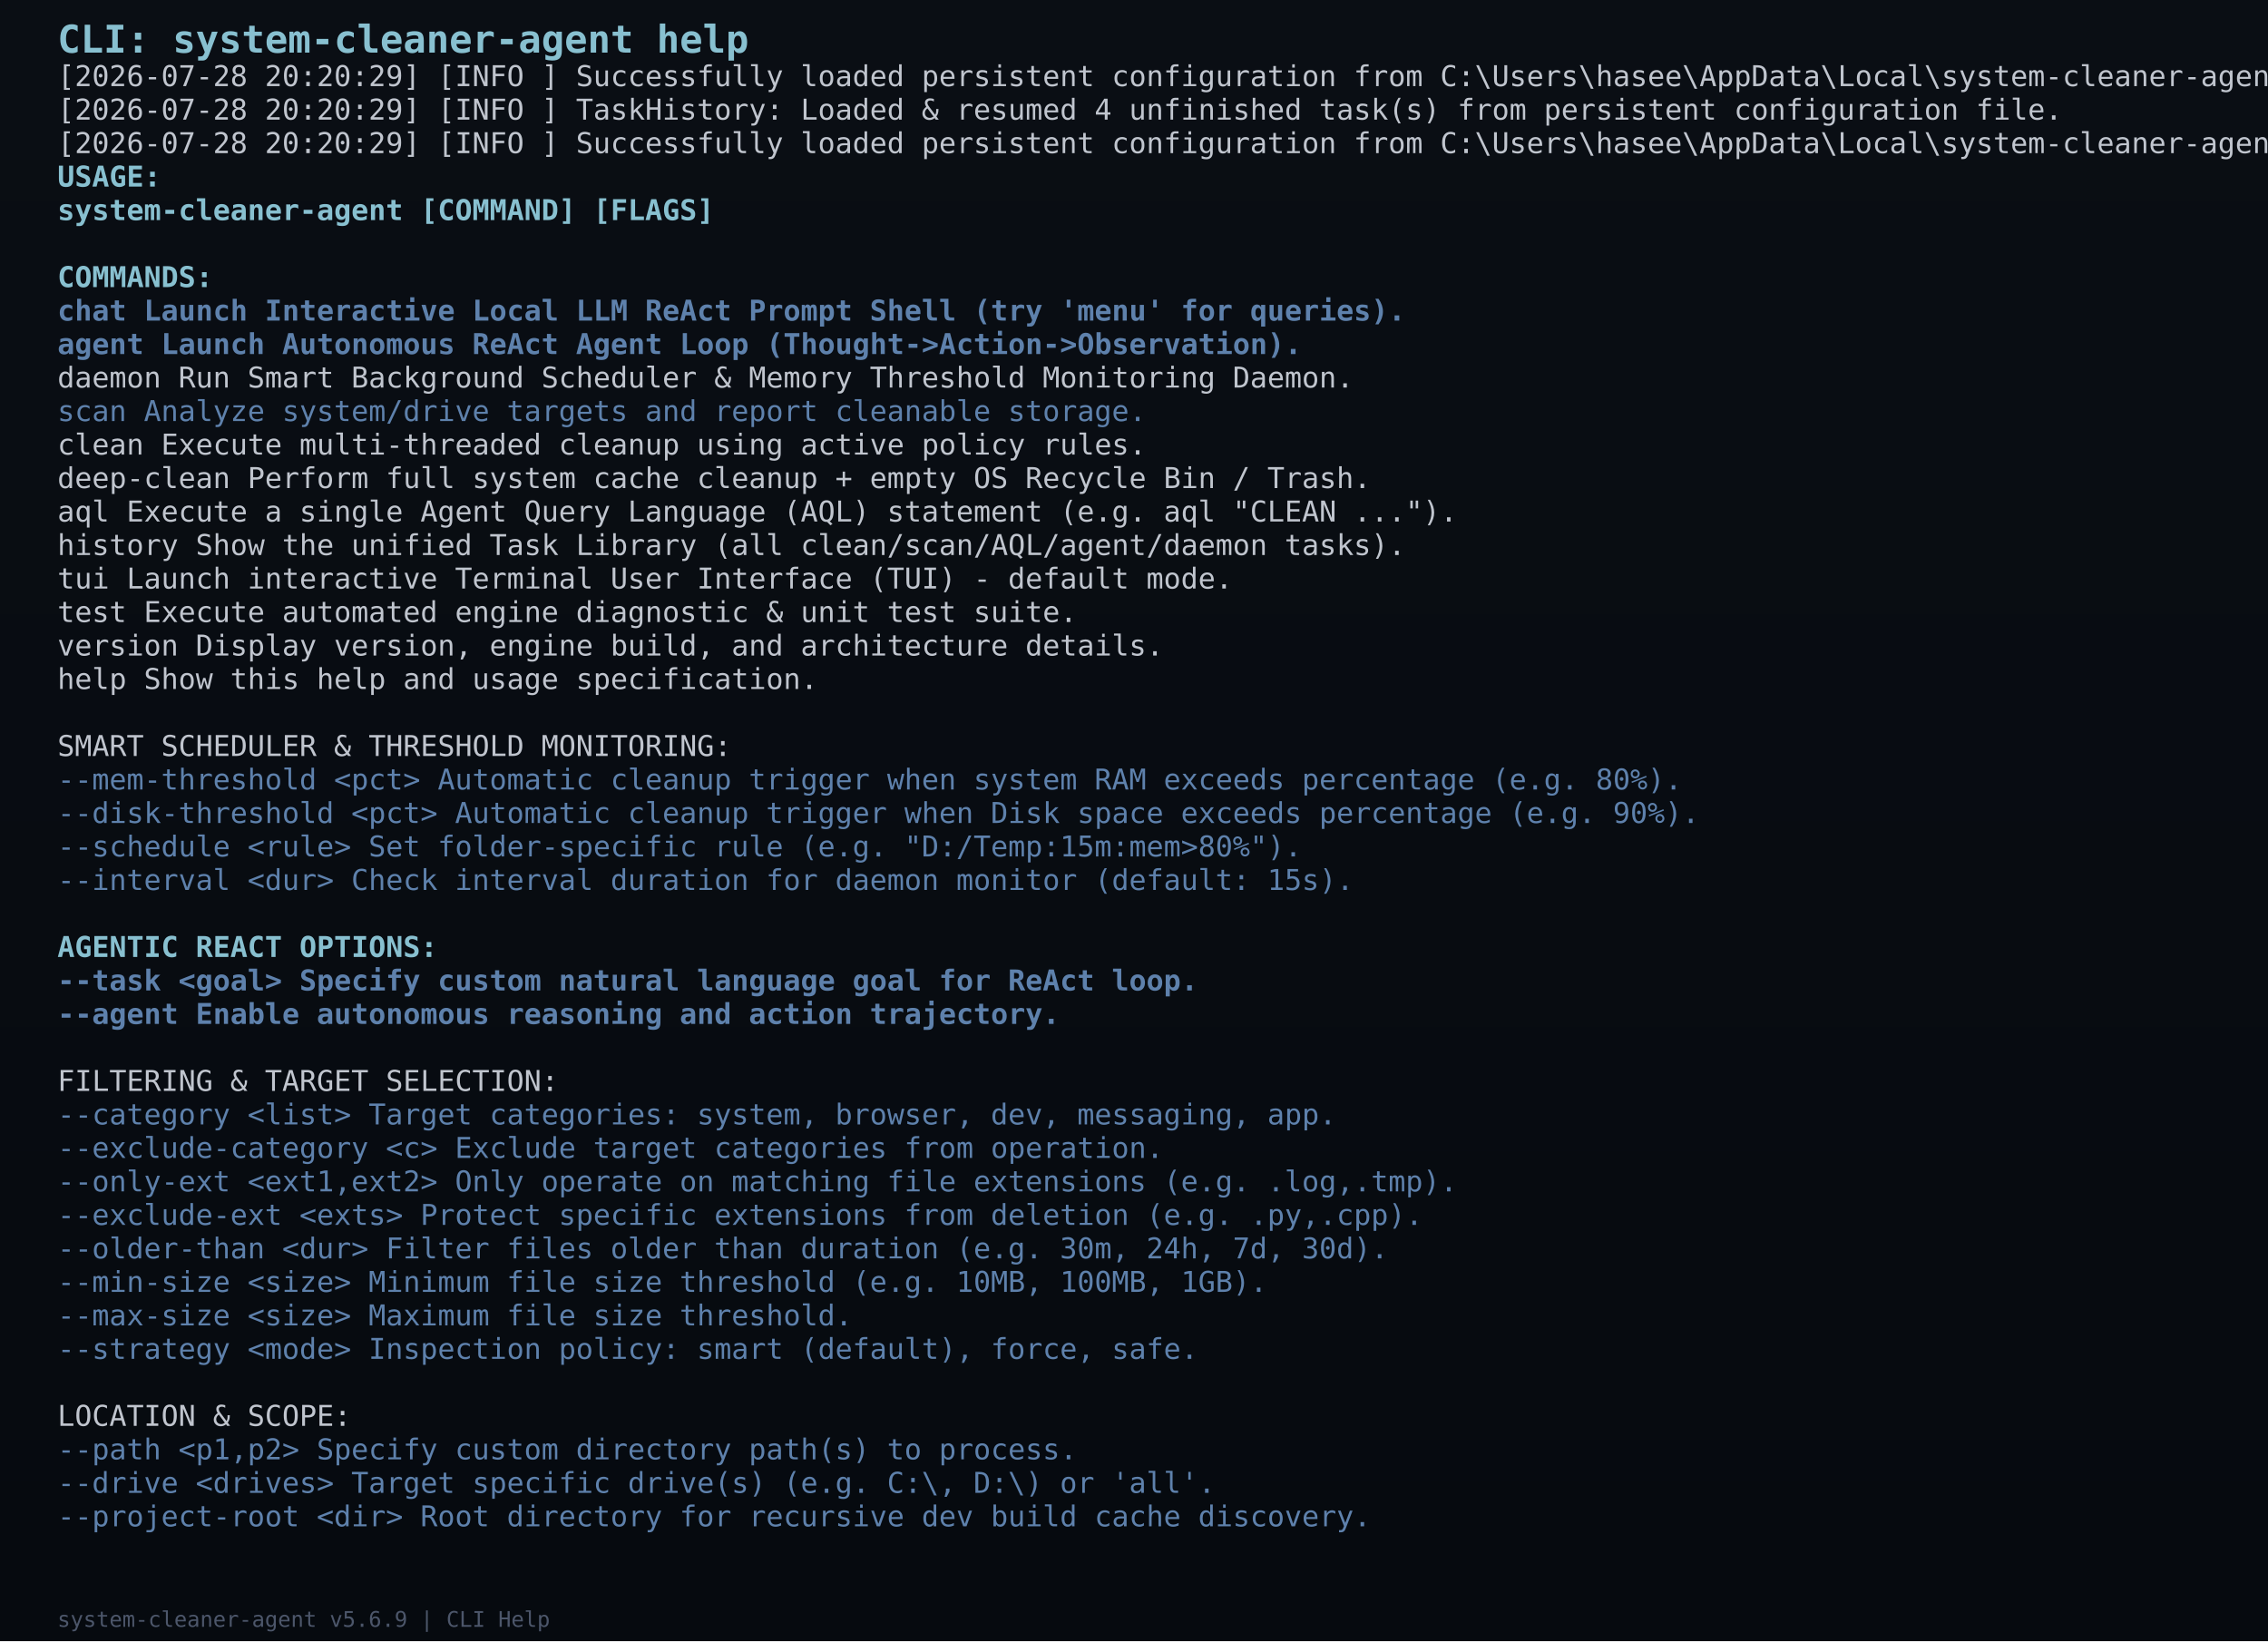
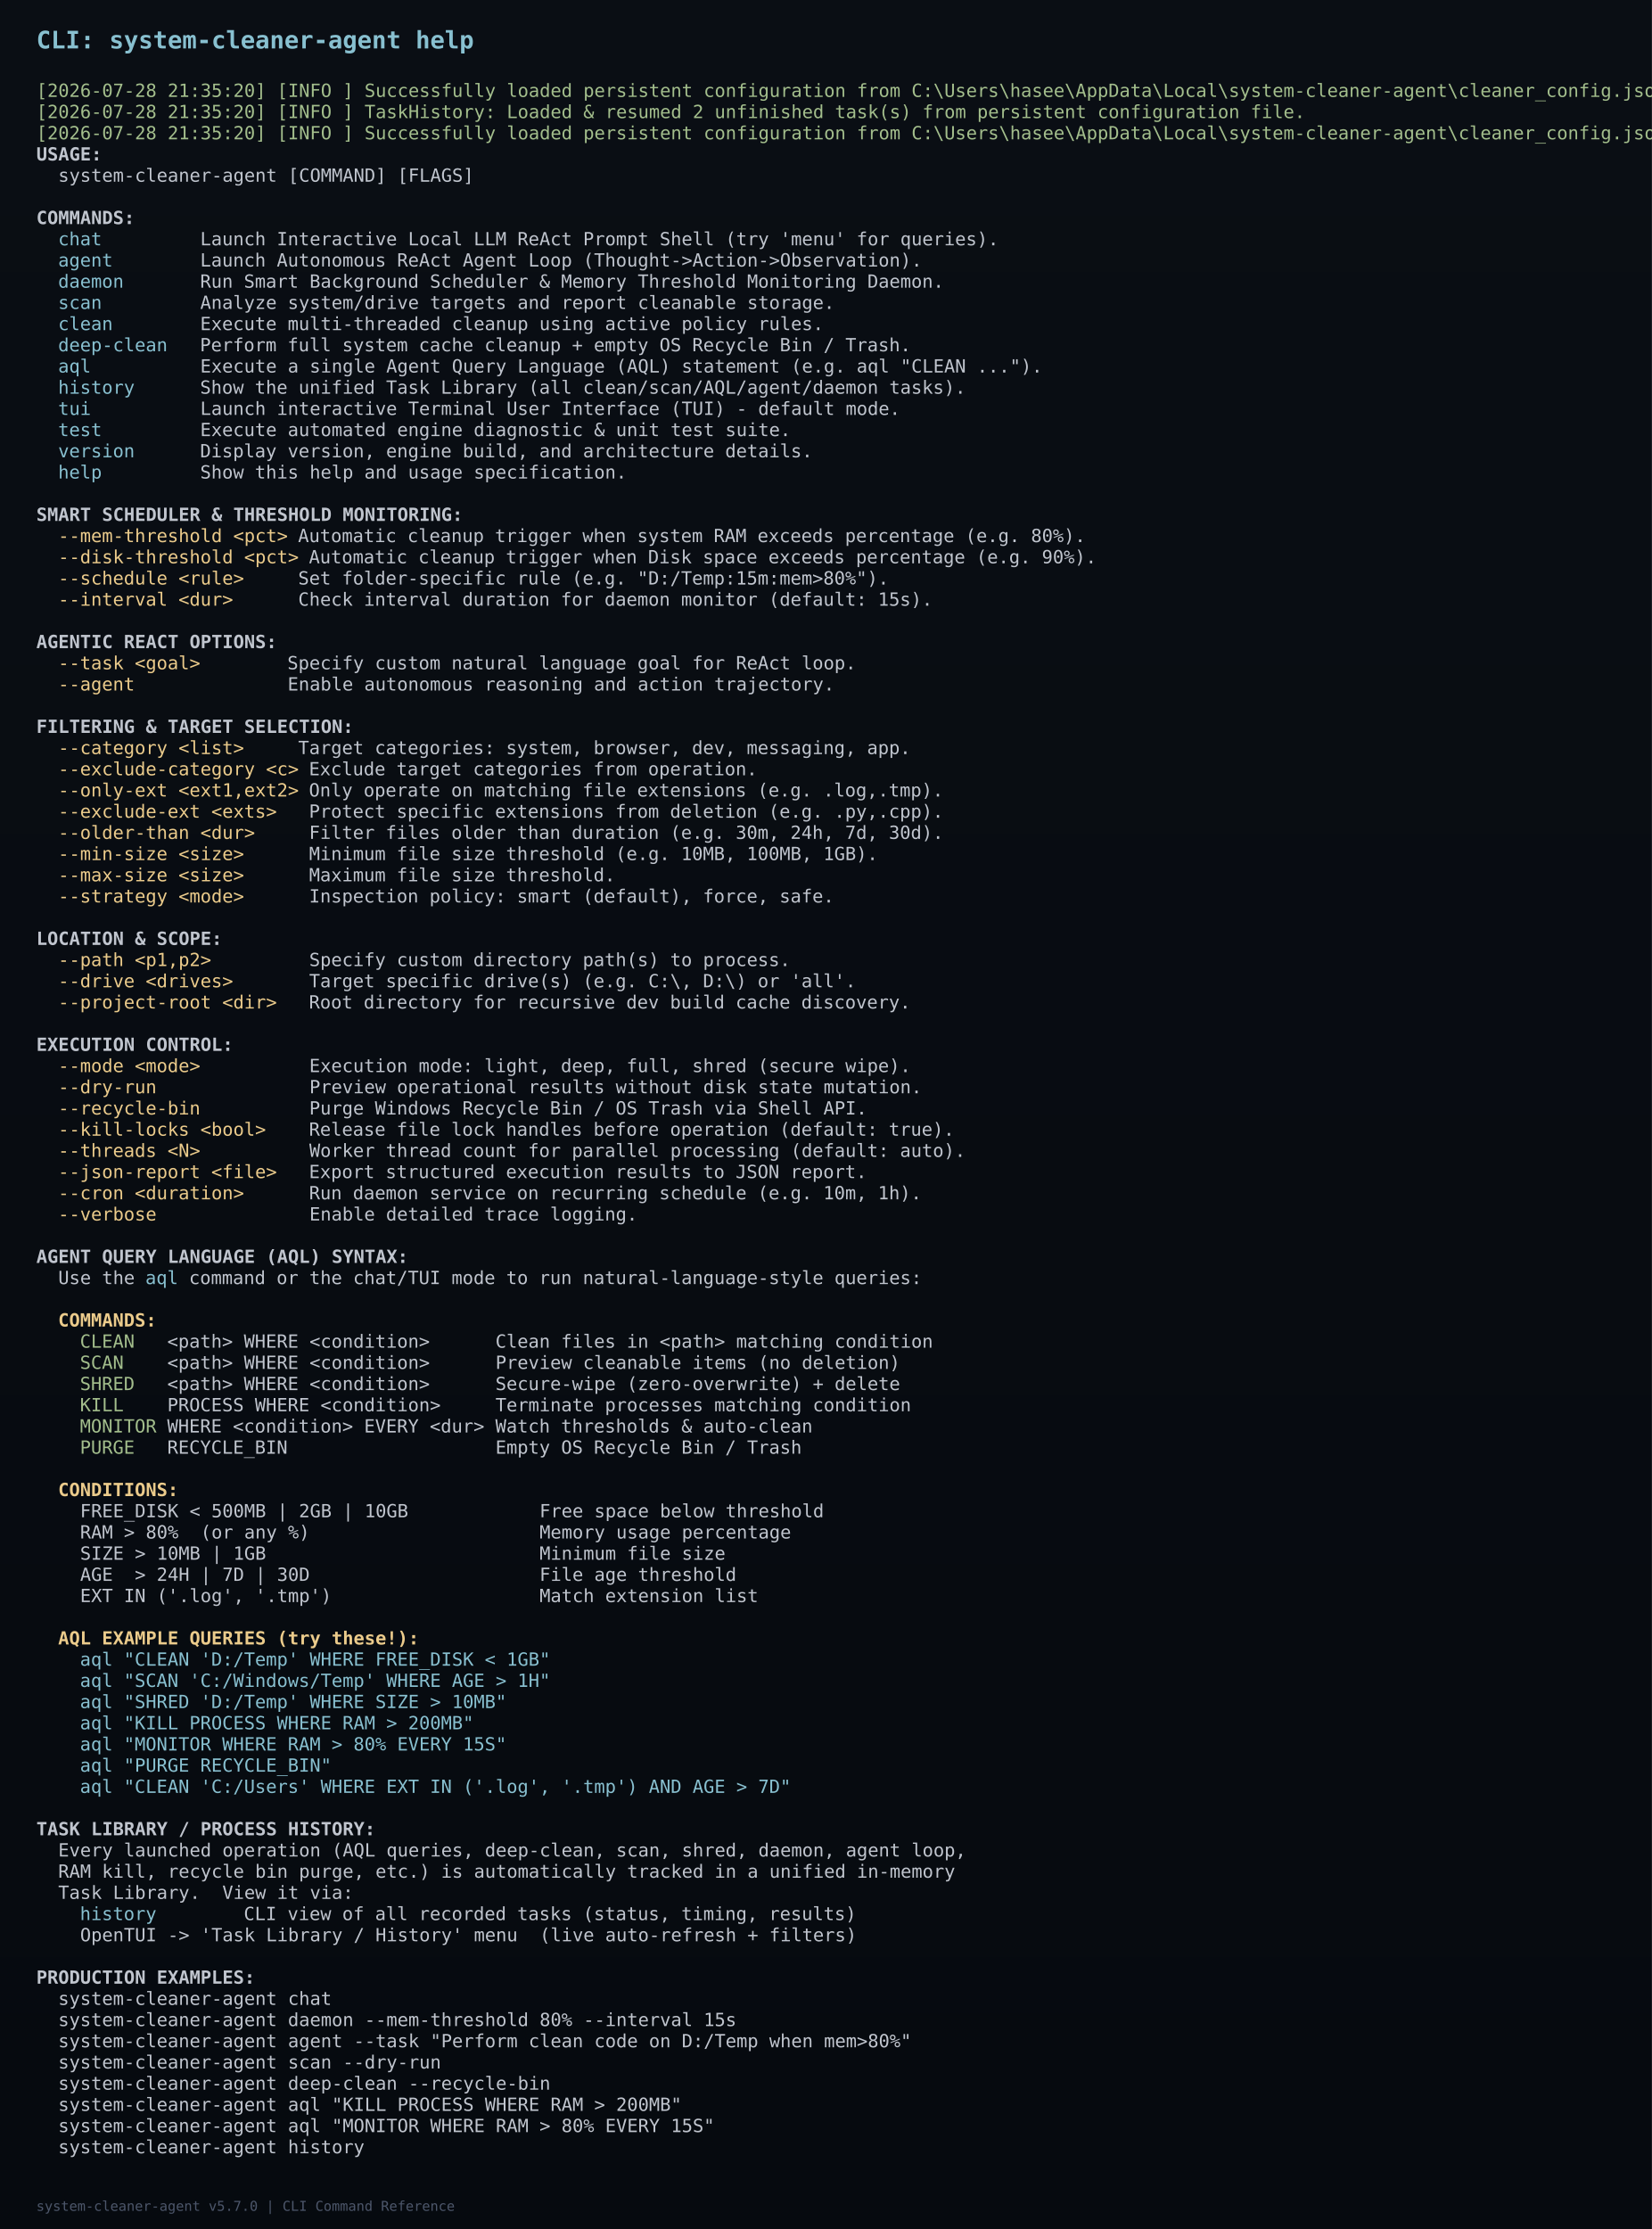
- <svg xmlns="http://www.w3.org/2000/svg" width="948" height="686" viewBox="0 0 948 686">
+ <svg xmlns="http://www.w3.org/2000/svg" width="1091" height="1472" viewBox="0 0 1091 1472">
  <defs>
    <linearGradient id="bg" x1="0%" y1="0%" x2="0%" y2="100%">
      <stop offset="0%" stop-color="#0a0e14" />
      <stop offset="100%" stop-color="#060a0f" />
    </linearGradient>
  </defs>
-   <rect width="948" height="686" fill="url(#bg)" />
-   <text x="24" y="22" font-family="Consolas, monospace" font-size="16" font-weight="bold" fill="#88c0d0">CLI: system-cleaner-agent help</text>
-   <text x="24.0" y="36" font-family="Consolas, monospace" font-size="12" font-weight="normal" fill="#c0c5ce">[2026-07-28 20:20:29] [INFO ] Successfully loaded persistent configuration from C:\Users\hasee\AppData\Local\system-cleaner-agent\cleaner_config.json</text>
-   <text x="24.0" y="50" font-family="Consolas, monospace" font-size="12" font-weight="normal" fill="#c0c5ce">[2026-07-28 20:20:29] [INFO ] TaskHistory: Loaded &amp; resumed 4 unfinished task(s) from persistent configuration file.</text>
-   <text x="24.0" y="64" font-family="Consolas, monospace" font-size="12" font-weight="normal" fill="#c0c5ce">[2026-07-28 20:20:29] [INFO ] Successfully loaded persistent configuration from C:\Users\hasee\AppData\Local\system-cleaner-agent\cleaner_config.json</text>
-   <text x="24.0" y="78" font-family="Consolas, monospace" font-size="12" font-weight="bold" fill="#88c0d0">USAGE:</text>
-   <text x="24.0" y="92" font-family="Consolas, monospace" font-size="12" font-weight="bold" fill="#88c0d0">  system-cleaner-agent [COMMAND] [FLAGS]</text>
-   <text x="24.0" y="106" font-family="Consolas, monospace" font-size="12" font-weight="normal" fill="#c0c5ce" />
-   <text x="24.0" y="120" font-family="Consolas, monospace" font-size="12" font-weight="bold" fill="#88c0d0">COMMANDS:</text>
-   <text x="24.0" y="134" font-family="Consolas, monospace" font-size="12" font-weight="bold" fill="#5e81ac">  chat         Launch Interactive Local LLM ReAct Prompt Shell (try 'menu' for queries).</text>
-   <text x="24.0" y="148" font-family="Consolas, monospace" font-size="12" font-weight="bold" fill="#5e81ac">  agent        Launch Autonomous ReAct Agent Loop (Thought-&gt;Action-&gt;Observation).</text>
-   <text x="24.0" y="162" font-family="Consolas, monospace" font-size="12" font-weight="normal" fill="#c0c5ce">  daemon       Run Smart Background Scheduler &amp; Memory Threshold Monitoring Daemon.</text>
-   <text x="24.0" y="176" font-family="Consolas, monospace" font-size="12" font-weight="normal" fill="#5e81ac">  scan         Analyze system/drive targets and report cleanable storage.</text>
-   <text x="24.0" y="190" font-family="Consolas, monospace" font-size="12" font-weight="normal" fill="#c0c5ce">  clean        Execute multi-threaded cleanup using active policy rules.</text>
-   <text x="24.0" y="204" font-family="Consolas, monospace" font-size="12" font-weight="normal" fill="#c0c5ce">  deep-clean   Perform full system cache cleanup + empty OS Recycle Bin / Trash.</text>
-   <text x="24.0" y="218" font-family="Consolas, monospace" font-size="12" font-weight="normal" fill="#c0c5ce">  aql          Execute a single Agent Query Language (AQL) statement (e.g. aql "CLEAN ...").</text>
-   <text x="24.0" y="232" font-family="Consolas, monospace" font-size="12" font-weight="normal" fill="#c0c5ce">  history      Show the unified Task Library (all clean/scan/AQL/agent/daemon tasks).</text>
-   <text x="24.0" y="246" font-family="Consolas, monospace" font-size="12" font-weight="normal" fill="#c0c5ce">  tui          Launch interactive Terminal User Interface (TUI) - default mode.</text>
-   <text x="24.0" y="260" font-family="Consolas, monospace" font-size="12" font-weight="normal" fill="#c0c5ce">  test         Execute automated engine diagnostic &amp; unit test suite.</text>
-   <text x="24.0" y="274" font-family="Consolas, monospace" font-size="12" font-weight="normal" fill="#c0c5ce">  version      Display version, engine build, and architecture details.</text>
-   <text x="24.0" y="288" font-family="Consolas, monospace" font-size="12" font-weight="normal" fill="#c0c5ce">  help         Show this help and usage specification.</text>
-   <text x="24.0" y="302" font-family="Consolas, monospace" font-size="12" font-weight="normal" fill="#c0c5ce" />
-   <text x="24.0" y="316" font-family="Consolas, monospace" font-size="12" font-weight="normal" fill="#c0c5ce">SMART SCHEDULER &amp; THRESHOLD MONITORING:</text>
-   <text x="24.0" y="330" font-family="Consolas, monospace" font-size="12" font-weight="normal" fill="#5e81ac">  --mem-threshold &lt;pct&gt; Automatic cleanup trigger when system RAM exceeds percentage (e.g. 80%).</text>
-   <text x="24.0" y="344" font-family="Consolas, monospace" font-size="12" font-weight="normal" fill="#5e81ac">  --disk-threshold &lt;pct&gt; Automatic cleanup trigger when Disk space exceeds percentage (e.g. 90%).</text>
-   <text x="24.0" y="358" font-family="Consolas, monospace" font-size="12" font-weight="normal" fill="#5e81ac">  --schedule &lt;rule&gt;     Set folder-specific rule (e.g. "D:/Temp:15m:mem&gt;80%").</text>
-   <text x="24.0" y="372" font-family="Consolas, monospace" font-size="12" font-weight="normal" fill="#5e81ac">  --interval &lt;dur&gt;      Check interval duration for daemon monitor (default: 15s).</text>
-   <text x="24.0" y="386" font-family="Consolas, monospace" font-size="12" font-weight="normal" fill="#c0c5ce" />
-   <text x="24.0" y="400" font-family="Consolas, monospace" font-size="12" font-weight="bold" fill="#88c0d0">AGENTIC REACT OPTIONS:</text>
-   <text x="24.0" y="414" font-family="Consolas, monospace" font-size="12" font-weight="bold" fill="#5e81ac">  --task &lt;goal&gt;        Specify custom natural language goal for ReAct loop.</text>
-   <text x="24.0" y="428" font-family="Consolas, monospace" font-size="12" font-weight="bold" fill="#5e81ac">  --agent              Enable autonomous reasoning and action trajectory.</text>
-   <text x="24.0" y="442" font-family="Consolas, monospace" font-size="12" font-weight="normal" fill="#c0c5ce" />
-   <text x="24.0" y="456" font-family="Consolas, monospace" font-size="12" font-weight="normal" fill="#c0c5ce">FILTERING &amp; TARGET SELECTION:</text>
-   <text x="24.0" y="470" font-family="Consolas, monospace" font-size="12" font-weight="normal" fill="#5e81ac">  --category &lt;list&gt;     Target categories: system, browser, dev, messaging, app.</text>
-   <text x="24.0" y="484" font-family="Consolas, monospace" font-size="12" font-weight="normal" fill="#5e81ac">  --exclude-category &lt;c&gt; Exclude target categories from operation.</text>
-   <text x="24.0" y="498" font-family="Consolas, monospace" font-size="12" font-weight="normal" fill="#5e81ac">  --only-ext &lt;ext1,ext2&gt; Only operate on matching file extensions (e.g. .log,.tmp).</text>
-   <text x="24.0" y="512" font-family="Consolas, monospace" font-size="12" font-weight="normal" fill="#5e81ac">  --exclude-ext &lt;exts&gt;   Protect specific extensions from deletion (e.g. .py,.cpp).</text>
-   <text x="24.0" y="526" font-family="Consolas, monospace" font-size="12" font-weight="normal" fill="#5e81ac">  --older-than &lt;dur&gt;     Filter files older than duration (e.g. 30m, 24h, 7d, 30d).</text>
-   <text x="24.0" y="540" font-family="Consolas, monospace" font-size="12" font-weight="normal" fill="#5e81ac">  --min-size &lt;size&gt;      Minimum file size threshold (e.g. 10MB, 100MB, 1GB).</text>
-   <text x="24.0" y="554" font-family="Consolas, monospace" font-size="12" font-weight="normal" fill="#5e81ac">  --max-size &lt;size&gt;      Maximum file size threshold.</text>
-   <text x="24.0" y="568" font-family="Consolas, monospace" font-size="12" font-weight="normal" fill="#5e81ac">  --strategy &lt;mode&gt;      Inspection policy: smart (default), force, safe.</text>
-   <text x="24.0" y="582" font-family="Consolas, monospace" font-size="12" font-weight="normal" fill="#c0c5ce" />
-   <text x="24.0" y="596" font-family="Consolas, monospace" font-size="12" font-weight="normal" fill="#c0c5ce">LOCATION &amp; SCOPE:</text>
-   <text x="24.0" y="610" font-family="Consolas, monospace" font-size="12" font-weight="normal" fill="#5e81ac">  --path &lt;p1,p2&gt;         Specify custom directory path(s) to process.</text>
-   <text x="24.0" y="624" font-family="Consolas, monospace" font-size="12" font-weight="normal" fill="#5e81ac">  --drive &lt;drives&gt;       Target specific drive(s) (e.g. C:\, D:\) or 'all'.</text>
-   <text x="24.0" y="638" font-family="Consolas, monospace" font-size="12" font-weight="normal" fill="#5e81ac">  --project-root &lt;dir&gt;   Root directory for recursive dev build cache discovery.</text>
-   <text x="24.0" y="652" font-family="Consolas, monospace" font-size="12" font-weight="normal" fill="#c0c5ce" />
-   <text x="24" y="680" font-family="Consolas, monospace" font-size="9" fill="#4c566a">system-cleaner-agent v5.6.9 | CLI Help</text>
+   <rect width="1091" height="1472" fill="url(#bg)" />
+   <text x="24" y="32" font-family="Consolas, monospace" font-size="16" font-weight="bold" fill="#88c0d0">CLI: system-cleaner-agent help</text>
+   <text x="24" y="64" font-family="Consolas, monospace" font-size="12" font-weight="normal" fill="#a3be8c" xml:space="preserve">[2026-07-28 21:35:20] [INFO ] Successfully loaded persistent configuration from C:\Users\hasee\AppData\Local\system-cleaner-agent\cleaner_config.json</text>
+   <text x="24" y="78" font-family="Consolas, monospace" font-size="12" font-weight="normal" fill="#a3be8c" xml:space="preserve">[2026-07-28 21:35:20] [INFO ] TaskHistory: Loaded &amp; resumed 2 unfinished task(s) from persistent configuration file.</text>
+   <text x="24" y="92" font-family="Consolas, monospace" font-size="12" font-weight="normal" fill="#a3be8c" xml:space="preserve">[2026-07-28 21:35:20] [INFO ] Successfully loaded persistent configuration from C:\Users\hasee\AppData\Local\system-cleaner-agent\cleaner_config.json</text>
+   <text x="24" y="106" font-family="Consolas, monospace" font-size="12" font-weight="bold" fill="#c0c5ce" xml:space="preserve">USAGE:</text>
+   <text x="24" y="120" font-family="Consolas, monospace" font-size="12" font-weight="normal" fill="#c0c5ce" xml:space="preserve">  system-cleaner-agent [COMMAND] [FLAGS]</text>
+   <text x="24" y="148" font-family="Consolas, monospace" font-size="12" font-weight="bold" fill="#c0c5ce" xml:space="preserve">COMMANDS:</text>
+   <text x="24" y="162" font-family="Consolas, monospace" font-size="12" font-weight="normal" fill="#c0c5ce" xml:space="preserve">  </text>
+   <text x="38.4" y="162" font-family="Consolas, monospace" font-size="12" font-weight="normal" fill="#88c0d0" xml:space="preserve">chat</text>
+   <text x="67.2" y="162" font-family="Consolas, monospace" font-size="12" font-weight="normal" fill="#c0c5ce" xml:space="preserve">         Launch Interactive Local LLM ReAct Prompt Shell (try 'menu' for queries).</text>
+   <text x="24" y="176" font-family="Consolas, monospace" font-size="12" font-weight="normal" fill="#c0c5ce" xml:space="preserve">  </text>
+   <text x="38.4" y="176" font-family="Consolas, monospace" font-size="12" font-weight="normal" fill="#88c0d0" xml:space="preserve">agent</text>
+   <text x="74.4" y="176" font-family="Consolas, monospace" font-size="12" font-weight="normal" fill="#c0c5ce" xml:space="preserve">        Launch Autonomous ReAct Agent Loop (Thought-&gt;Action-&gt;Observation).</text>
+   <text x="24" y="190" font-family="Consolas, monospace" font-size="12" font-weight="normal" fill="#c0c5ce" xml:space="preserve">  </text>
+   <text x="38.4" y="190" font-family="Consolas, monospace" font-size="12" font-weight="normal" fill="#88c0d0" xml:space="preserve">daemon</text>
+   <text x="81.6" y="190" font-family="Consolas, monospace" font-size="12" font-weight="normal" fill="#c0c5ce" xml:space="preserve">       Run Smart Background Scheduler &amp; Memory Threshold Monitoring Daemon.</text>
+   <text x="24" y="204" font-family="Consolas, monospace" font-size="12" font-weight="normal" fill="#c0c5ce" xml:space="preserve">  </text>
+   <text x="38.4" y="204" font-family="Consolas, monospace" font-size="12" font-weight="normal" fill="#88c0d0" xml:space="preserve">scan</text>
+   <text x="67.2" y="204" font-family="Consolas, monospace" font-size="12" font-weight="normal" fill="#c0c5ce" xml:space="preserve">         Analyze system/drive targets and report cleanable storage.</text>
+   <text x="24" y="218" font-family="Consolas, monospace" font-size="12" font-weight="normal" fill="#c0c5ce" xml:space="preserve">  </text>
+   <text x="38.4" y="218" font-family="Consolas, monospace" font-size="12" font-weight="normal" fill="#88c0d0" xml:space="preserve">clean</text>
+   <text x="74.4" y="218" font-family="Consolas, monospace" font-size="12" font-weight="normal" fill="#c0c5ce" xml:space="preserve">        Execute multi-threaded cleanup using active policy rules.</text>
+   <text x="24" y="232" font-family="Consolas, monospace" font-size="12" font-weight="normal" fill="#c0c5ce" xml:space="preserve">  </text>
+   <text x="38.4" y="232" font-family="Consolas, monospace" font-size="12" font-weight="normal" fill="#88c0d0" xml:space="preserve">deep-clean</text>
+   <text x="110.4" y="232" font-family="Consolas, monospace" font-size="12" font-weight="normal" fill="#c0c5ce" xml:space="preserve">   Perform full system cache cleanup + empty OS Recycle Bin / Trash.</text>
+   <text x="24" y="246" font-family="Consolas, monospace" font-size="12" font-weight="normal" fill="#c0c5ce" xml:space="preserve">  </text>
+   <text x="38.4" y="246" font-family="Consolas, monospace" font-size="12" font-weight="normal" fill="#88c0d0" xml:space="preserve">aql</text>
+   <text x="60.0" y="246" font-family="Consolas, monospace" font-size="12" font-weight="normal" fill="#c0c5ce" xml:space="preserve">          Execute a single Agent Query Language (AQL) statement (e.g. aql "CLEAN ...").</text>
+   <text x="24" y="260" font-family="Consolas, monospace" font-size="12" font-weight="normal" fill="#c0c5ce" xml:space="preserve">  </text>
+   <text x="38.4" y="260" font-family="Consolas, monospace" font-size="12" font-weight="normal" fill="#88c0d0" xml:space="preserve">history</text>
+   <text x="88.8" y="260" font-family="Consolas, monospace" font-size="12" font-weight="normal" fill="#c0c5ce" xml:space="preserve">      Show the unified Task Library (all clean/scan/AQL/agent/daemon tasks).</text>
+   <text x="24" y="274" font-family="Consolas, monospace" font-size="12" font-weight="normal" fill="#c0c5ce" xml:space="preserve">  </text>
+   <text x="38.4" y="274" font-family="Consolas, monospace" font-size="12" font-weight="normal" fill="#88c0d0" xml:space="preserve">tui</text>
+   <text x="60.0" y="274" font-family="Consolas, monospace" font-size="12" font-weight="normal" fill="#c0c5ce" xml:space="preserve">          Launch interactive Terminal User Interface (TUI) - default mode.</text>
+   <text x="24" y="288" font-family="Consolas, monospace" font-size="12" font-weight="normal" fill="#c0c5ce" xml:space="preserve">  </text>
+   <text x="38.4" y="288" font-family="Consolas, monospace" font-size="12" font-weight="normal" fill="#88c0d0" xml:space="preserve">test</text>
+   <text x="67.2" y="288" font-family="Consolas, monospace" font-size="12" font-weight="normal" fill="#c0c5ce" xml:space="preserve">         Execute automated engine diagnostic &amp; unit test suite.</text>
+   <text x="24" y="302" font-family="Consolas, monospace" font-size="12" font-weight="normal" fill="#c0c5ce" xml:space="preserve">  </text>
+   <text x="38.4" y="302" font-family="Consolas, monospace" font-size="12" font-weight="normal" fill="#88c0d0" xml:space="preserve">version</text>
+   <text x="88.8" y="302" font-family="Consolas, monospace" font-size="12" font-weight="normal" fill="#c0c5ce" xml:space="preserve">      Display version, engine build, and architecture details.</text>
+   <text x="24" y="316" font-family="Consolas, monospace" font-size="12" font-weight="normal" fill="#c0c5ce" xml:space="preserve">  </text>
+   <text x="38.4" y="316" font-family="Consolas, monospace" font-size="12" font-weight="normal" fill="#88c0d0" xml:space="preserve">help</text>
+   <text x="67.2" y="316" font-family="Consolas, monospace" font-size="12" font-weight="normal" fill="#c0c5ce" xml:space="preserve">         Show this help and usage specification.</text>
+   <text x="24" y="344" font-family="Consolas, monospace" font-size="12" font-weight="bold" fill="#c0c5ce" xml:space="preserve">SMART SCHEDULER &amp; THRESHOLD MONITORING:</text>
+   <text x="24" y="358" font-family="Consolas, monospace" font-size="12" font-weight="normal" fill="#c0c5ce" xml:space="preserve">  </text>
+   <text x="38.4" y="358" font-family="Consolas, monospace" font-size="12" font-weight="normal" fill="#ebcb8b" xml:space="preserve">--mem-threshold &lt;pct&gt;</text>
+   <text x="189.6" y="358" font-family="Consolas, monospace" font-size="12" font-weight="normal" fill="#c0c5ce" xml:space="preserve"> Automatic cleanup trigger when system RAM exceeds percentage (e.g. 80%).</text>
+   <text x="24" y="372" font-family="Consolas, monospace" font-size="12" font-weight="normal" fill="#c0c5ce" xml:space="preserve">  </text>
+   <text x="38.4" y="372" font-family="Consolas, monospace" font-size="12" font-weight="normal" fill="#ebcb8b" xml:space="preserve">--disk-threshold &lt;pct&gt;</text>
+   <text x="196.8" y="372" font-family="Consolas, monospace" font-size="12" font-weight="normal" fill="#c0c5ce" xml:space="preserve"> Automatic cleanup trigger when Disk space exceeds percentage (e.g. 90%).</text>
+   <text x="24" y="386" font-family="Consolas, monospace" font-size="12" font-weight="normal" fill="#c0c5ce" xml:space="preserve">  </text>
+   <text x="38.4" y="386" font-family="Consolas, monospace" font-size="12" font-weight="normal" fill="#ebcb8b" xml:space="preserve">--schedule &lt;rule&gt;</text>
+   <text x="160.8" y="386" font-family="Consolas, monospace" font-size="12" font-weight="normal" fill="#c0c5ce" xml:space="preserve">     Set folder-specific rule (e.g. "D:/Temp:15m:mem&gt;80%").</text>
+   <text x="24" y="400" font-family="Consolas, monospace" font-size="12" font-weight="normal" fill="#c0c5ce" xml:space="preserve">  </text>
+   <text x="38.4" y="400" font-family="Consolas, monospace" font-size="12" font-weight="normal" fill="#ebcb8b" xml:space="preserve">--interval &lt;dur&gt;</text>
+   <text x="153.6" y="400" font-family="Consolas, monospace" font-size="12" font-weight="normal" fill="#c0c5ce" xml:space="preserve">      Check interval duration for daemon monitor (default: 15s).</text>
+   <text x="24" y="428" font-family="Consolas, monospace" font-size="12" font-weight="bold" fill="#c0c5ce" xml:space="preserve">AGENTIC REACT OPTIONS:</text>
+   <text x="24" y="442" font-family="Consolas, monospace" font-size="12" font-weight="normal" fill="#c0c5ce" xml:space="preserve">  </text>
+   <text x="38.4" y="442" font-family="Consolas, monospace" font-size="12" font-weight="normal" fill="#ebcb8b" xml:space="preserve">--task &lt;goal&gt;</text>
+   <text x="132.0" y="442" font-family="Consolas, monospace" font-size="12" font-weight="normal" fill="#c0c5ce" xml:space="preserve">        Specify custom natural language goal for ReAct loop.</text>
+   <text x="24" y="456" font-family="Consolas, monospace" font-size="12" font-weight="normal" fill="#c0c5ce" xml:space="preserve">  </text>
+   <text x="38.4" y="456" font-family="Consolas, monospace" font-size="12" font-weight="normal" fill="#ebcb8b" xml:space="preserve">--agent</text>
+   <text x="88.8" y="456" font-family="Consolas, monospace" font-size="12" font-weight="normal" fill="#c0c5ce" xml:space="preserve">              Enable autonomous reasoning and action trajectory.</text>
+   <text x="24" y="484" font-family="Consolas, monospace" font-size="12" font-weight="bold" fill="#c0c5ce" xml:space="preserve">FILTERING &amp; TARGET SELECTION:</text>
+   <text x="24" y="498" font-family="Consolas, monospace" font-size="12" font-weight="normal" fill="#c0c5ce" xml:space="preserve">  </text>
+   <text x="38.4" y="498" font-family="Consolas, monospace" font-size="12" font-weight="normal" fill="#ebcb8b" xml:space="preserve">--category &lt;list&gt;</text>
+   <text x="160.8" y="498" font-family="Consolas, monospace" font-size="12" font-weight="normal" fill="#c0c5ce" xml:space="preserve">     Target categories: system, browser, dev, messaging, app.</text>
+   <text x="24" y="512" font-family="Consolas, monospace" font-size="12" font-weight="normal" fill="#c0c5ce" xml:space="preserve">  </text>
+   <text x="38.4" y="512" font-family="Consolas, monospace" font-size="12" font-weight="normal" fill="#ebcb8b" xml:space="preserve">--exclude-category &lt;c&gt;</text>
+   <text x="196.8" y="512" font-family="Consolas, monospace" font-size="12" font-weight="normal" fill="#c0c5ce" xml:space="preserve"> Exclude target categories from operation.</text>
+   <text x="24" y="526" font-family="Consolas, monospace" font-size="12" font-weight="normal" fill="#c0c5ce" xml:space="preserve">  </text>
+   <text x="38.4" y="526" font-family="Consolas, monospace" font-size="12" font-weight="normal" fill="#ebcb8b" xml:space="preserve">--only-ext &lt;ext1,ext2&gt;</text>
+   <text x="196.8" y="526" font-family="Consolas, monospace" font-size="12" font-weight="normal" fill="#c0c5ce" xml:space="preserve"> Only operate on matching file extensions (e.g. .log,.tmp).</text>
+   <text x="24" y="540" font-family="Consolas, monospace" font-size="12" font-weight="normal" fill="#c0c5ce" xml:space="preserve">  </text>
+   <text x="38.4" y="540" font-family="Consolas, monospace" font-size="12" font-weight="normal" fill="#ebcb8b" xml:space="preserve">--exclude-ext &lt;exts&gt;</text>
+   <text x="182.4" y="540" font-family="Consolas, monospace" font-size="12" font-weight="normal" fill="#c0c5ce" xml:space="preserve">   Protect specific extensions from deletion (e.g. .py,.cpp).</text>
+   <text x="24" y="554" font-family="Consolas, monospace" font-size="12" font-weight="normal" fill="#c0c5ce" xml:space="preserve">  </text>
+   <text x="38.4" y="554" font-family="Consolas, monospace" font-size="12" font-weight="normal" fill="#ebcb8b" xml:space="preserve">--older-than &lt;dur&gt;</text>
+   <text x="168.0" y="554" font-family="Consolas, monospace" font-size="12" font-weight="normal" fill="#c0c5ce" xml:space="preserve">     Filter files older than duration (e.g. 30m, 24h, 7d, 30d).</text>
+   <text x="24" y="568" font-family="Consolas, monospace" font-size="12" font-weight="normal" fill="#c0c5ce" xml:space="preserve">  </text>
+   <text x="38.4" y="568" font-family="Consolas, monospace" font-size="12" font-weight="normal" fill="#ebcb8b" xml:space="preserve">--min-size &lt;size&gt;</text>
+   <text x="160.8" y="568" font-family="Consolas, monospace" font-size="12" font-weight="normal" fill="#c0c5ce" xml:space="preserve">      Minimum file size threshold (e.g. 10MB, 100MB, 1GB).</text>
+   <text x="24" y="582" font-family="Consolas, monospace" font-size="12" font-weight="normal" fill="#c0c5ce" xml:space="preserve">  </text>
+   <text x="38.4" y="582" font-family="Consolas, monospace" font-size="12" font-weight="normal" fill="#ebcb8b" xml:space="preserve">--max-size &lt;size&gt;</text>
+   <text x="160.8" y="582" font-family="Consolas, monospace" font-size="12" font-weight="normal" fill="#c0c5ce" xml:space="preserve">      Maximum file size threshold.</text>
+   <text x="24" y="596" font-family="Consolas, monospace" font-size="12" font-weight="normal" fill="#c0c5ce" xml:space="preserve">  </text>
+   <text x="38.4" y="596" font-family="Consolas, monospace" font-size="12" font-weight="normal" fill="#ebcb8b" xml:space="preserve">--strategy &lt;mode&gt;</text>
+   <text x="160.8" y="596" font-family="Consolas, monospace" font-size="12" font-weight="normal" fill="#c0c5ce" xml:space="preserve">      Inspection policy: smart (default), force, safe.</text>
+   <text x="24" y="624" font-family="Consolas, monospace" font-size="12" font-weight="bold" fill="#c0c5ce" xml:space="preserve">LOCATION &amp; SCOPE:</text>
+   <text x="24" y="638" font-family="Consolas, monospace" font-size="12" font-weight="normal" fill="#c0c5ce" xml:space="preserve">  </text>
+   <text x="38.4" y="638" font-family="Consolas, monospace" font-size="12" font-weight="normal" fill="#ebcb8b" xml:space="preserve">--path &lt;p1,p2&gt;</text>
+   <text x="139.2" y="638" font-family="Consolas, monospace" font-size="12" font-weight="normal" fill="#c0c5ce" xml:space="preserve">         Specify custom directory path(s) to process.</text>
+   <text x="24" y="652" font-family="Consolas, monospace" font-size="12" font-weight="normal" fill="#c0c5ce" xml:space="preserve">  </text>
+   <text x="38.4" y="652" font-family="Consolas, monospace" font-size="12" font-weight="normal" fill="#ebcb8b" xml:space="preserve">--drive &lt;drives&gt;</text>
+   <text x="153.6" y="652" font-family="Consolas, monospace" font-size="12" font-weight="normal" fill="#c0c5ce" xml:space="preserve">       Target specific drive(s) (e.g. C:\, D:\) or 'all'.</text>
+   <text x="24" y="666" font-family="Consolas, monospace" font-size="12" font-weight="normal" fill="#c0c5ce" xml:space="preserve">  </text>
+   <text x="38.4" y="666" font-family="Consolas, monospace" font-size="12" font-weight="normal" fill="#ebcb8b" xml:space="preserve">--project-root &lt;dir&gt;</text>
+   <text x="182.4" y="666" font-family="Consolas, monospace" font-size="12" font-weight="normal" fill="#c0c5ce" xml:space="preserve">   Root directory for recursive dev build cache discovery.</text>
+   <text x="24" y="694" font-family="Consolas, monospace" font-size="12" font-weight="bold" fill="#c0c5ce" xml:space="preserve">EXECUTION CONTROL:</text>
+   <text x="24" y="708" font-family="Consolas, monospace" font-size="12" font-weight="normal" fill="#c0c5ce" xml:space="preserve">  </text>
+   <text x="38.4" y="708" font-family="Consolas, monospace" font-size="12" font-weight="normal" fill="#ebcb8b" xml:space="preserve">--mode &lt;mode&gt;</text>
+   <text x="132.0" y="708" font-family="Consolas, monospace" font-size="12" font-weight="normal" fill="#c0c5ce" xml:space="preserve">          Execution mode: light, deep, full, shred (secure wipe).</text>
+   <text x="24" y="722" font-family="Consolas, monospace" font-size="12" font-weight="normal" fill="#c0c5ce" xml:space="preserve">  </text>
+   <text x="38.4" y="722" font-family="Consolas, monospace" font-size="12" font-weight="normal" fill="#ebcb8b" xml:space="preserve">--dry-run</text>
+   <text x="103.2" y="722" font-family="Consolas, monospace" font-size="12" font-weight="normal" fill="#c0c5ce" xml:space="preserve">              Preview operational results without disk state mutation.</text>
+   <text x="24" y="736" font-family="Consolas, monospace" font-size="12" font-weight="normal" fill="#c0c5ce" xml:space="preserve">  </text>
+   <text x="38.4" y="736" font-family="Consolas, monospace" font-size="12" font-weight="normal" fill="#ebcb8b" xml:space="preserve">--recycle-bin</text>
+   <text x="132.0" y="736" font-family="Consolas, monospace" font-size="12" font-weight="normal" fill="#c0c5ce" xml:space="preserve">          Purge Windows Recycle Bin / OS Trash via Shell API.</text>
+   <text x="24" y="750" font-family="Consolas, monospace" font-size="12" font-weight="normal" fill="#c0c5ce" xml:space="preserve">  </text>
+   <text x="38.4" y="750" font-family="Consolas, monospace" font-size="12" font-weight="normal" fill="#ebcb8b" xml:space="preserve">--kill-locks &lt;bool&gt;</text>
+   <text x="175.2" y="750" font-family="Consolas, monospace" font-size="12" font-weight="normal" fill="#c0c5ce" xml:space="preserve">    Release file lock handles before operation (default: true).</text>
+   <text x="24" y="764" font-family="Consolas, monospace" font-size="12" font-weight="normal" fill="#c0c5ce" xml:space="preserve">  </text>
+   <text x="38.4" y="764" font-family="Consolas, monospace" font-size="12" font-weight="normal" fill="#ebcb8b" xml:space="preserve">--threads &lt;N&gt;</text>
+   <text x="132.0" y="764" font-family="Consolas, monospace" font-size="12" font-weight="normal" fill="#c0c5ce" xml:space="preserve">          Worker thread count for parallel processing (default: auto).</text>
+   <text x="24" y="778" font-family="Consolas, monospace" font-size="12" font-weight="normal" fill="#c0c5ce" xml:space="preserve">  </text>
+   <text x="38.4" y="778" font-family="Consolas, monospace" font-size="12" font-weight="normal" fill="#ebcb8b" xml:space="preserve">--json-report &lt;file&gt;</text>
+   <text x="182.4" y="778" font-family="Consolas, monospace" font-size="12" font-weight="normal" fill="#c0c5ce" xml:space="preserve">   Export structured execution results to JSON report.</text>
+   <text x="24" y="792" font-family="Consolas, monospace" font-size="12" font-weight="normal" fill="#c0c5ce" xml:space="preserve">  </text>
+   <text x="38.4" y="792" font-family="Consolas, monospace" font-size="12" font-weight="normal" fill="#ebcb8b" xml:space="preserve">--cron &lt;duration&gt;</text>
+   <text x="160.8" y="792" font-family="Consolas, monospace" font-size="12" font-weight="normal" fill="#c0c5ce" xml:space="preserve">      Run daemon service on recurring schedule (e.g. 10m, 1h).</text>
+   <text x="24" y="806" font-family="Consolas, monospace" font-size="12" font-weight="normal" fill="#c0c5ce" xml:space="preserve">  </text>
+   <text x="38.4" y="806" font-family="Consolas, monospace" font-size="12" font-weight="normal" fill="#ebcb8b" xml:space="preserve">--verbose</text>
+   <text x="103.2" y="806" font-family="Consolas, monospace" font-size="12" font-weight="normal" fill="#c0c5ce" xml:space="preserve">              Enable detailed trace logging.</text>
+   <text x="24" y="834" font-family="Consolas, monospace" font-size="12" font-weight="bold" fill="#c0c5ce" xml:space="preserve">AGENT QUERY LANGUAGE (AQL) SYNTAX:</text>
+   <text x="24" y="848" font-family="Consolas, monospace" font-size="12" font-weight="normal" fill="#c0c5ce" xml:space="preserve">  Use the </text>
+   <text x="96.0" y="848" font-family="Consolas, monospace" font-size="12" font-weight="normal" fill="#88c0d0" xml:space="preserve">aql</text>
+   <text x="117.6" y="848" font-family="Consolas, monospace" font-size="12" font-weight="normal" fill="#c0c5ce" xml:space="preserve"> command or the chat/TUI mode to run natural-language-style queries:</text>
+   <text x="24" y="876" font-family="Consolas, monospace" font-size="12" font-weight="normal" fill="#c0c5ce" xml:space="preserve">  </text>
+   <text x="38.4" y="876" font-family="Consolas, monospace" font-size="12" font-weight="bold" fill="#ebcb8b" xml:space="preserve">COMMANDS:</text>
+   <text x="24" y="890" font-family="Consolas, monospace" font-size="12" font-weight="normal" fill="#c0c5ce" xml:space="preserve">    </text>
+   <text x="52.8" y="890" font-family="Consolas, monospace" font-size="12" font-weight="normal" fill="#a3be8c" xml:space="preserve">CLEAN</text>
+   <text x="88.8" y="890" font-family="Consolas, monospace" font-size="12" font-weight="normal" fill="#c0c5ce" xml:space="preserve">   &lt;path&gt; WHERE &lt;condition&gt;      Clean files in &lt;path&gt; matching condition</text>
+   <text x="24" y="904" font-family="Consolas, monospace" font-size="12" font-weight="normal" fill="#c0c5ce" xml:space="preserve">    </text>
+   <text x="52.8" y="904" font-family="Consolas, monospace" font-size="12" font-weight="normal" fill="#a3be8c" xml:space="preserve">SCAN</text>
+   <text x="81.6" y="904" font-family="Consolas, monospace" font-size="12" font-weight="normal" fill="#c0c5ce" xml:space="preserve">    &lt;path&gt; WHERE &lt;condition&gt;      Preview cleanable items (no deletion)</text>
+   <text x="24" y="918" font-family="Consolas, monospace" font-size="12" font-weight="normal" fill="#c0c5ce" xml:space="preserve">    </text>
+   <text x="52.8" y="918" font-family="Consolas, monospace" font-size="12" font-weight="normal" fill="#a3be8c" xml:space="preserve">SHRED</text>
+   <text x="88.8" y="918" font-family="Consolas, monospace" font-size="12" font-weight="normal" fill="#c0c5ce" xml:space="preserve">   &lt;path&gt; WHERE &lt;condition&gt;      Secure-wipe (zero-overwrite) + delete</text>
+   <text x="24" y="932" font-family="Consolas, monospace" font-size="12" font-weight="normal" fill="#c0c5ce" xml:space="preserve">    </text>
+   <text x="52.8" y="932" font-family="Consolas, monospace" font-size="12" font-weight="normal" fill="#a3be8c" xml:space="preserve">KILL</text>
+   <text x="81.6" y="932" font-family="Consolas, monospace" font-size="12" font-weight="normal" fill="#c0c5ce" xml:space="preserve">    PROCESS WHERE &lt;condition&gt;     Terminate processes matching condition</text>
+   <text x="24" y="946" font-family="Consolas, monospace" font-size="12" font-weight="normal" fill="#c0c5ce" xml:space="preserve">    </text>
+   <text x="52.8" y="946" font-family="Consolas, monospace" font-size="12" font-weight="normal" fill="#a3be8c" xml:space="preserve">MONITOR</text>
+   <text x="103.2" y="946" font-family="Consolas, monospace" font-size="12" font-weight="normal" fill="#c0c5ce" xml:space="preserve"> WHERE &lt;condition&gt; EVERY &lt;dur&gt; Watch thresholds &amp; auto-clean</text>
+   <text x="24" y="960" font-family="Consolas, monospace" font-size="12" font-weight="normal" fill="#c0c5ce" xml:space="preserve">    </text>
+   <text x="52.8" y="960" font-family="Consolas, monospace" font-size="12" font-weight="normal" fill="#a3be8c" xml:space="preserve">PURGE</text>
+   <text x="88.8" y="960" font-family="Consolas, monospace" font-size="12" font-weight="normal" fill="#c0c5ce" xml:space="preserve">   RECYCLE_BIN                   Empty OS Recycle Bin / Trash</text>
+   <text x="24" y="988" font-family="Consolas, monospace" font-size="12" font-weight="normal" fill="#c0c5ce" xml:space="preserve">  </text>
+   <text x="38.4" y="988" font-family="Consolas, monospace" font-size="12" font-weight="bold" fill="#ebcb8b" xml:space="preserve">CONDITIONS:</text>
+   <text x="24" y="1002" font-family="Consolas, monospace" font-size="12" font-weight="normal" fill="#c0c5ce" xml:space="preserve">    FREE_DISK &lt; 500MB | 2GB | 10GB            Free space below threshold</text>
+   <text x="24" y="1016" font-family="Consolas, monospace" font-size="12" font-weight="normal" fill="#c0c5ce" xml:space="preserve">    RAM &gt; 80%  (or any %)                     Memory usage percentage</text>
+   <text x="24" y="1030" font-family="Consolas, monospace" font-size="12" font-weight="normal" fill="#c0c5ce" xml:space="preserve">    SIZE &gt; 10MB | 1GB                         Minimum file size</text>
+   <text x="24" y="1044" font-family="Consolas, monospace" font-size="12" font-weight="normal" fill="#c0c5ce" xml:space="preserve">    AGE  &gt; 24H | 7D | 30D                     File age threshold</text>
+   <text x="24" y="1058" font-family="Consolas, monospace" font-size="12" font-weight="normal" fill="#c0c5ce" xml:space="preserve">    EXT IN ('.log', '.tmp')                   Match extension list</text>
+   <text x="24" y="1086" font-family="Consolas, monospace" font-size="12" font-weight="normal" fill="#c0c5ce" xml:space="preserve">  </text>
+   <text x="38.4" y="1086" font-family="Consolas, monospace" font-size="12" font-weight="bold" fill="#ebcb8b" xml:space="preserve">AQL EXAMPLE QUERIES (try these!):</text>
+   <text x="24" y="1100" font-family="Consolas, monospace" font-size="12" font-weight="normal" fill="#c0c5ce" xml:space="preserve">    </text>
+   <text x="52.8" y="1100" font-family="Consolas, monospace" font-size="12" font-weight="normal" fill="#88c0d0" xml:space="preserve">aql "CLEAN 'D:/Temp' WHERE FREE_DISK &lt; 1GB"</text>
+   <text x="24" y="1114" font-family="Consolas, monospace" font-size="12" font-weight="normal" fill="#c0c5ce" xml:space="preserve">    </text>
+   <text x="52.8" y="1114" font-family="Consolas, monospace" font-size="12" font-weight="normal" fill="#88c0d0" xml:space="preserve">aql "SCAN 'C:/Windows/Temp' WHERE AGE &gt; 1H"</text>
+   <text x="24" y="1128" font-family="Consolas, monospace" font-size="12" font-weight="normal" fill="#c0c5ce" xml:space="preserve">    </text>
+   <text x="52.8" y="1128" font-family="Consolas, monospace" font-size="12" font-weight="normal" fill="#88c0d0" xml:space="preserve">aql "SHRED 'D:/Temp' WHERE SIZE &gt; 10MB"</text>
+   <text x="24" y="1142" font-family="Consolas, monospace" font-size="12" font-weight="normal" fill="#c0c5ce" xml:space="preserve">    </text>
+   <text x="52.8" y="1142" font-family="Consolas, monospace" font-size="12" font-weight="normal" fill="#88c0d0" xml:space="preserve">aql "KILL PROCESS WHERE RAM &gt; 200MB"</text>
+   <text x="24" y="1156" font-family="Consolas, monospace" font-size="12" font-weight="normal" fill="#c0c5ce" xml:space="preserve">    </text>
+   <text x="52.8" y="1156" font-family="Consolas, monospace" font-size="12" font-weight="normal" fill="#88c0d0" xml:space="preserve">aql "MONITOR WHERE RAM &gt; 80% EVERY 15S"</text>
+   <text x="24" y="1170" font-family="Consolas, monospace" font-size="12" font-weight="normal" fill="#c0c5ce" xml:space="preserve">    </text>
+   <text x="52.8" y="1170" font-family="Consolas, monospace" font-size="12" font-weight="normal" fill="#88c0d0" xml:space="preserve">aql "PURGE RECYCLE_BIN"</text>
+   <text x="24" y="1184" font-family="Consolas, monospace" font-size="12" font-weight="normal" fill="#c0c5ce" xml:space="preserve">    </text>
+   <text x="52.8" y="1184" font-family="Consolas, monospace" font-size="12" font-weight="normal" fill="#88c0d0" xml:space="preserve">aql "CLEAN 'C:/Users' WHERE EXT IN ('.log', '.tmp') AND AGE &gt; 7D"</text>
+   <text x="24" y="1212" font-family="Consolas, monospace" font-size="12" font-weight="bold" fill="#c0c5ce" xml:space="preserve">TASK LIBRARY / PROCESS HISTORY:</text>
+   <text x="24" y="1226" font-family="Consolas, monospace" font-size="12" font-weight="normal" fill="#c0c5ce" xml:space="preserve">  Every launched operation (AQL queries, deep-clean, scan, shred, daemon, agent loop,</text>
+   <text x="24" y="1240" font-family="Consolas, monospace" font-size="12" font-weight="normal" fill="#c0c5ce" xml:space="preserve">  RAM kill, recycle bin purge, etc.) is automatically tracked in a unified in-memory</text>
+   <text x="24" y="1254" font-family="Consolas, monospace" font-size="12" font-weight="normal" fill="#c0c5ce" xml:space="preserve">  Task Library.  View it via:</text>
+   <text x="24" y="1268" font-family="Consolas, monospace" font-size="12" font-weight="normal" fill="#c0c5ce" xml:space="preserve">    </text>
+   <text x="52.8" y="1268" font-family="Consolas, monospace" font-size="12" font-weight="normal" fill="#88c0d0" xml:space="preserve">history</text>
+   <text x="103.2" y="1268" font-family="Consolas, monospace" font-size="12" font-weight="normal" fill="#c0c5ce" xml:space="preserve">        CLI view of all recorded tasks (status, timing, results)</text>
+   <text x="24" y="1282" font-family="Consolas, monospace" font-size="12" font-weight="normal" fill="#c0c5ce" xml:space="preserve">    OpenTUI -&gt; 'Task Library / History' menu  (live auto-refresh + filters)</text>
+   <text x="24" y="1310" font-family="Consolas, monospace" font-size="12" font-weight="bold" fill="#c0c5ce" xml:space="preserve">PRODUCTION EXAMPLES:</text>
+   <text x="24" y="1324" font-family="Consolas, monospace" font-size="12" font-weight="normal" fill="#c0c5ce" xml:space="preserve">  system-cleaner-agent chat</text>
+   <text x="24" y="1338" font-family="Consolas, monospace" font-size="12" font-weight="normal" fill="#c0c5ce" xml:space="preserve">  system-cleaner-agent daemon --mem-threshold 80% --interval 15s</text>
+   <text x="24" y="1352" font-family="Consolas, monospace" font-size="12" font-weight="normal" fill="#c0c5ce" xml:space="preserve">  system-cleaner-agent agent --task "Perform clean code on D:/Temp when mem&gt;80%"</text>
+   <text x="24" y="1366" font-family="Consolas, monospace" font-size="12" font-weight="normal" fill="#c0c5ce" xml:space="preserve">  system-cleaner-agent scan --dry-run</text>
+   <text x="24" y="1380" font-family="Consolas, monospace" font-size="12" font-weight="normal" fill="#c0c5ce" xml:space="preserve">  system-cleaner-agent deep-clean --recycle-bin</text>
+   <text x="24" y="1394" font-family="Consolas, monospace" font-size="12" font-weight="normal" fill="#c0c5ce" xml:space="preserve">  system-cleaner-agent aql "KILL PROCESS WHERE RAM &gt; 200MB"</text>
+   <text x="24" y="1408" font-family="Consolas, monospace" font-size="12" font-weight="normal" fill="#c0c5ce" xml:space="preserve">  system-cleaner-agent aql "MONITOR WHERE RAM &gt; 80% EVERY 15S"</text>
+   <text x="24" y="1422" font-family="Consolas, monospace" font-size="12" font-weight="normal" fill="#c0c5ce" xml:space="preserve">  system-cleaner-agent history</text>
+   <text x="24" y="1460" font-family="Consolas, monospace" font-size="9" fill="#4c566a">system-cleaner-agent v5.7.0 | CLI Command Reference</text>
</svg>
